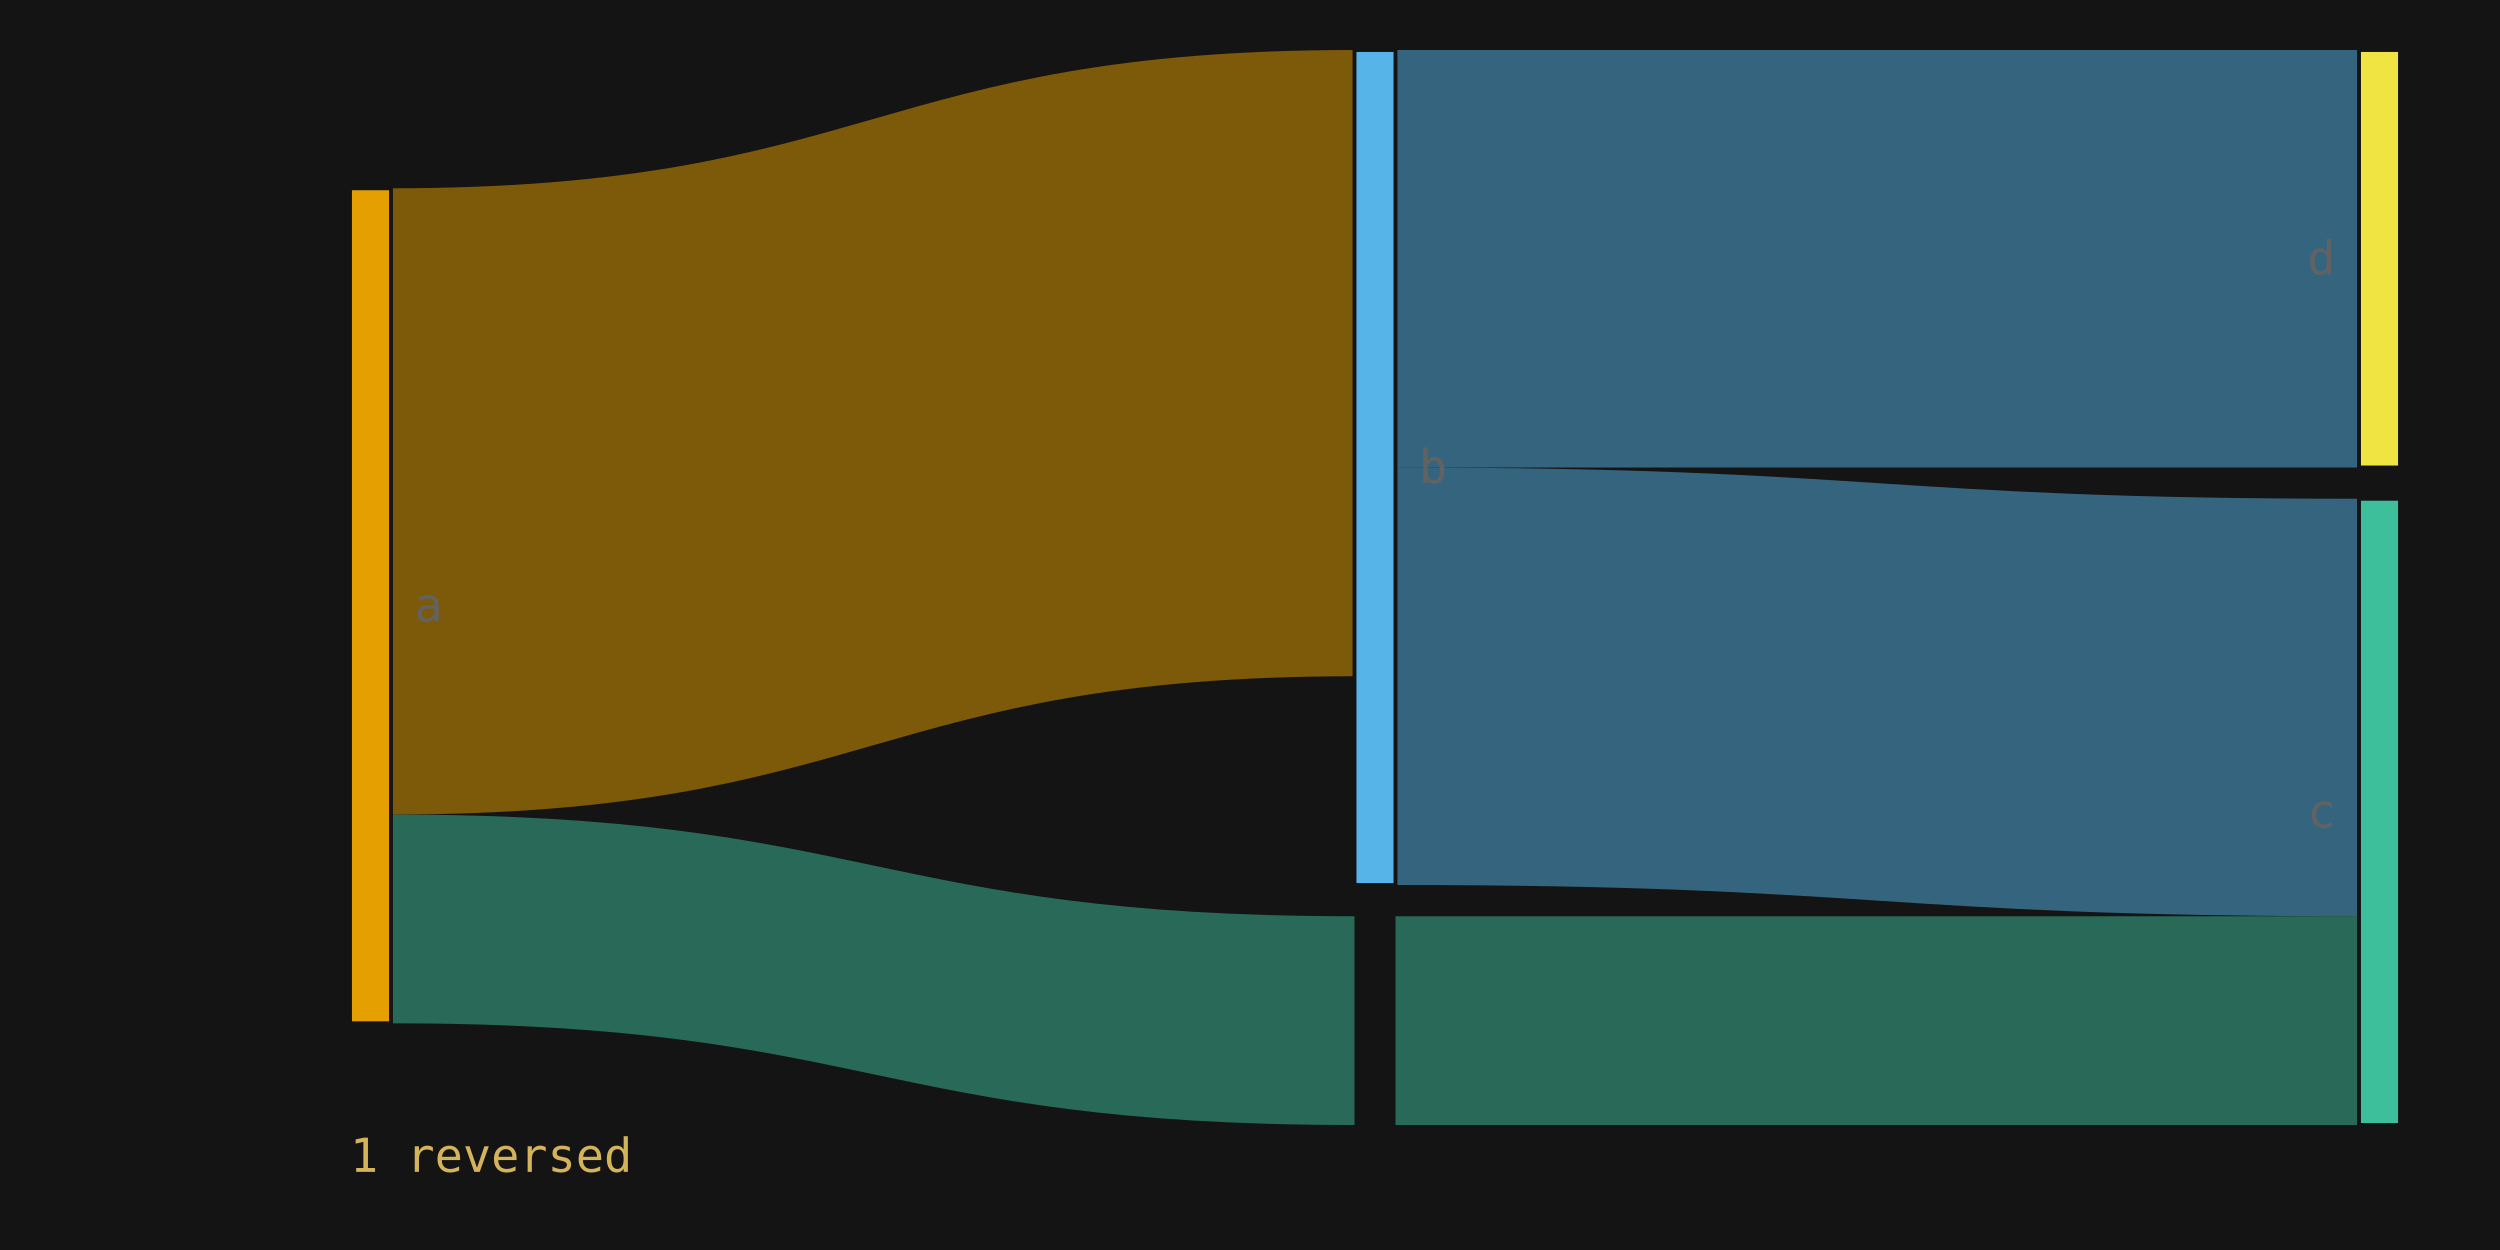
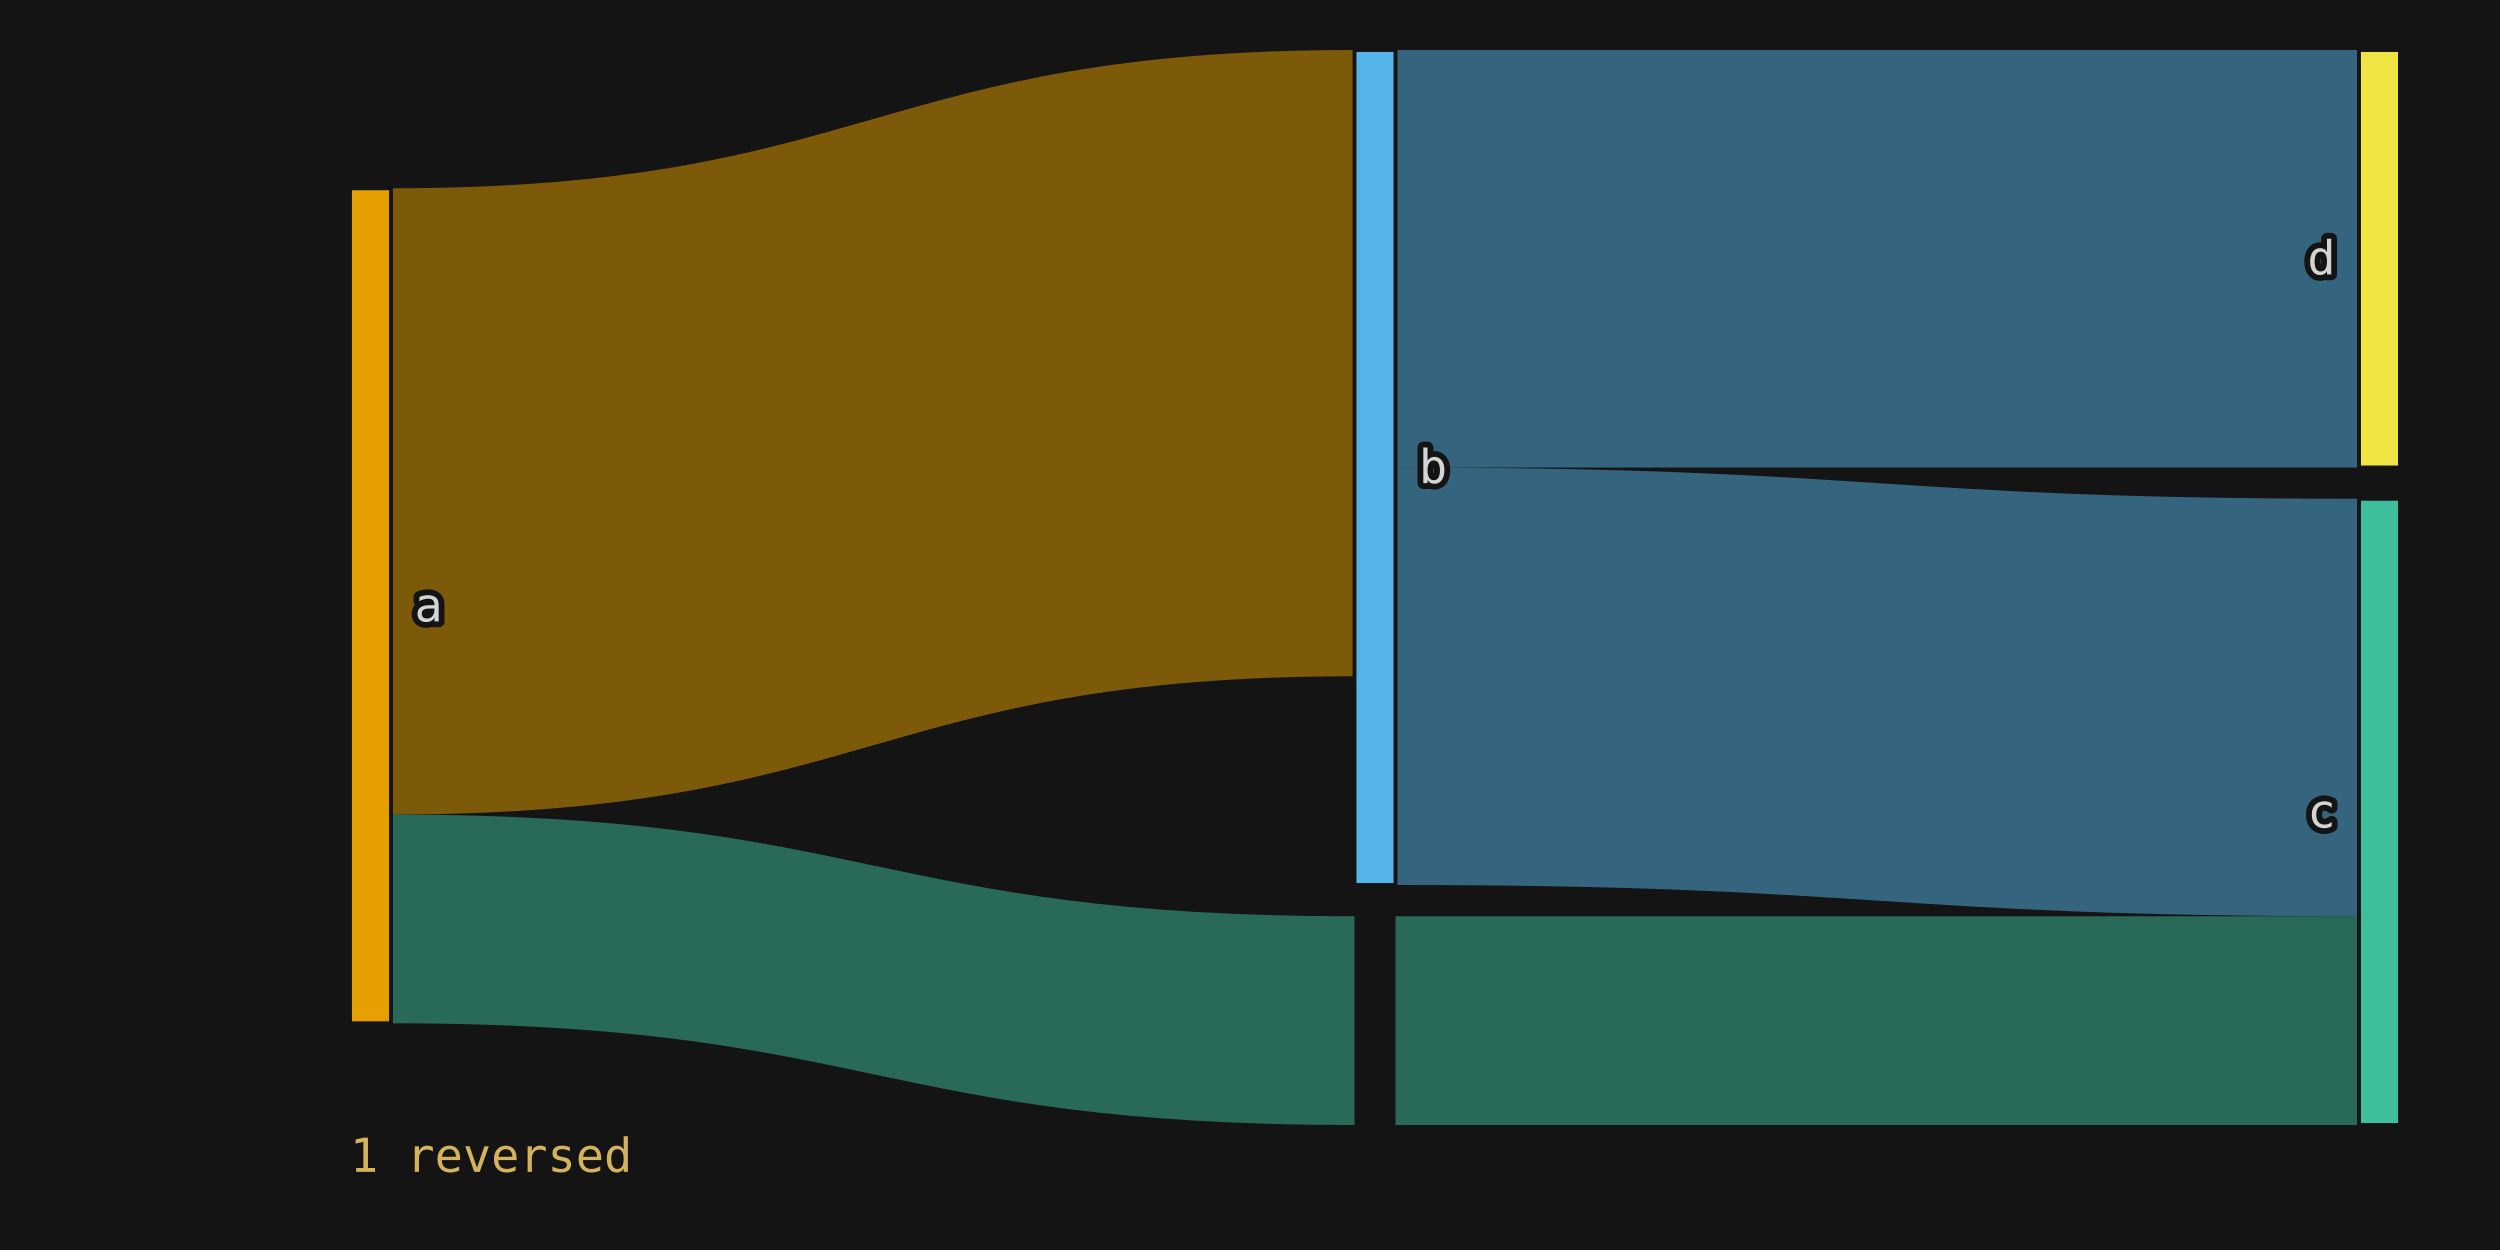
<svg xmlns="http://www.w3.org/2000/svg" viewBox="0 0 640 320" width="640" height="320">
  <rect width="100%" height="100%" fill="#141414" />
  <path d="M100.096 48.2 C223.424 48.2 223.424 12.8 346.752 12.8 L346.752 173.12 C223.424 173.12 223.424 208.52 100.096 208.52 Z" fill="#e69f00" fill-opacity="0.5" />
  <path d="M357.248 119.68 C480.576 119.68 480.576 127.68 603.904 127.68 L603.904 234.56 C480.576 234.56 480.576 226.56 357.248 226.56 Z" fill="#56b4e9" fill-opacity="0.5" />
  <path d="M100.096 208.52 C223.424 208.52 223.424 234.56 346.752 234.56 L346.752 288 C223.424 288 223.424 261.96 100.096 261.96 Z" fill="#3cbf9a" fill-opacity="0.5" />
  <path d="M357.248 234.56 C480.576 234.56 480.576 234.56 603.904 234.56 L603.904 288 C480.576 288 480.576 288 357.248 288 Z" fill="#3cbf9a" fill-opacity="0.5" />
  <path d="M357.248 12.8 C480.576 12.8 480.576 12.8 603.904 12.8 L603.904 119.68 C480.576 119.68 480.576 119.68 357.248 119.68 Z" fill="#56b4e9" fill-opacity="0.5" />
  <rect x="89.6" y="48.2" width="10.496" height="213.76" fill="#e69f00" stroke="#141414" stroke-width="1" />
-   <text x="106.096" y="159.08" font-size="12" font-family="monospace" fill="#626262">a</text>
+   <text x="106.096" y="159.08" font-size="12" font-family="monospace" fill="#d4d4d4" stroke="#141414" stroke-width="3" stroke-linejoin="round" paint-order="stroke">a</text>
  <rect x="346.752" y="12.8" width="10.496" height="213.76" fill="#56b4e9" stroke="#141414" stroke-width="1" />
-   <text x="363.248" y="123.68" font-size="12" font-family="monospace" fill="#626262">b</text>
+   <text x="363.248" y="123.68" font-size="12" font-family="monospace" fill="#d4d4d4" stroke="#141414" stroke-width="3" stroke-linejoin="round" paint-order="stroke">b</text>
  <rect x="603.904" y="12.8" width="10.496" height="106.88" fill="#f0e442" stroke="#141414" stroke-width="1" />
-   <text x="597.904" y="70.24" font-size="12" font-family="monospace" fill="#626262" text-anchor="end">d</text>
+   <text x="597.904" y="70.24" font-size="12" font-family="monospace" fill="#d4d4d4" stroke="#141414" stroke-width="3" stroke-linejoin="round" paint-order="stroke" text-anchor="end">d</text>
  <rect x="603.904" y="127.68" width="10.496" height="160.32" fill="#3cbf9a" stroke="#141414" stroke-width="1" />
-   <text x="597.904" y="211.84" font-size="12" font-family="monospace" fill="#626262" text-anchor="end">c</text>
+   <text x="597.904" y="211.84" font-size="12" font-family="monospace" fill="#d4d4d4" stroke="#141414" stroke-width="3" stroke-linejoin="round" paint-order="stroke" text-anchor="end">c</text>
  <text x="89.6" y="300" font-size="12" font-family="monospace" fill="#d4b35a">1 reversed</text>
</svg>
